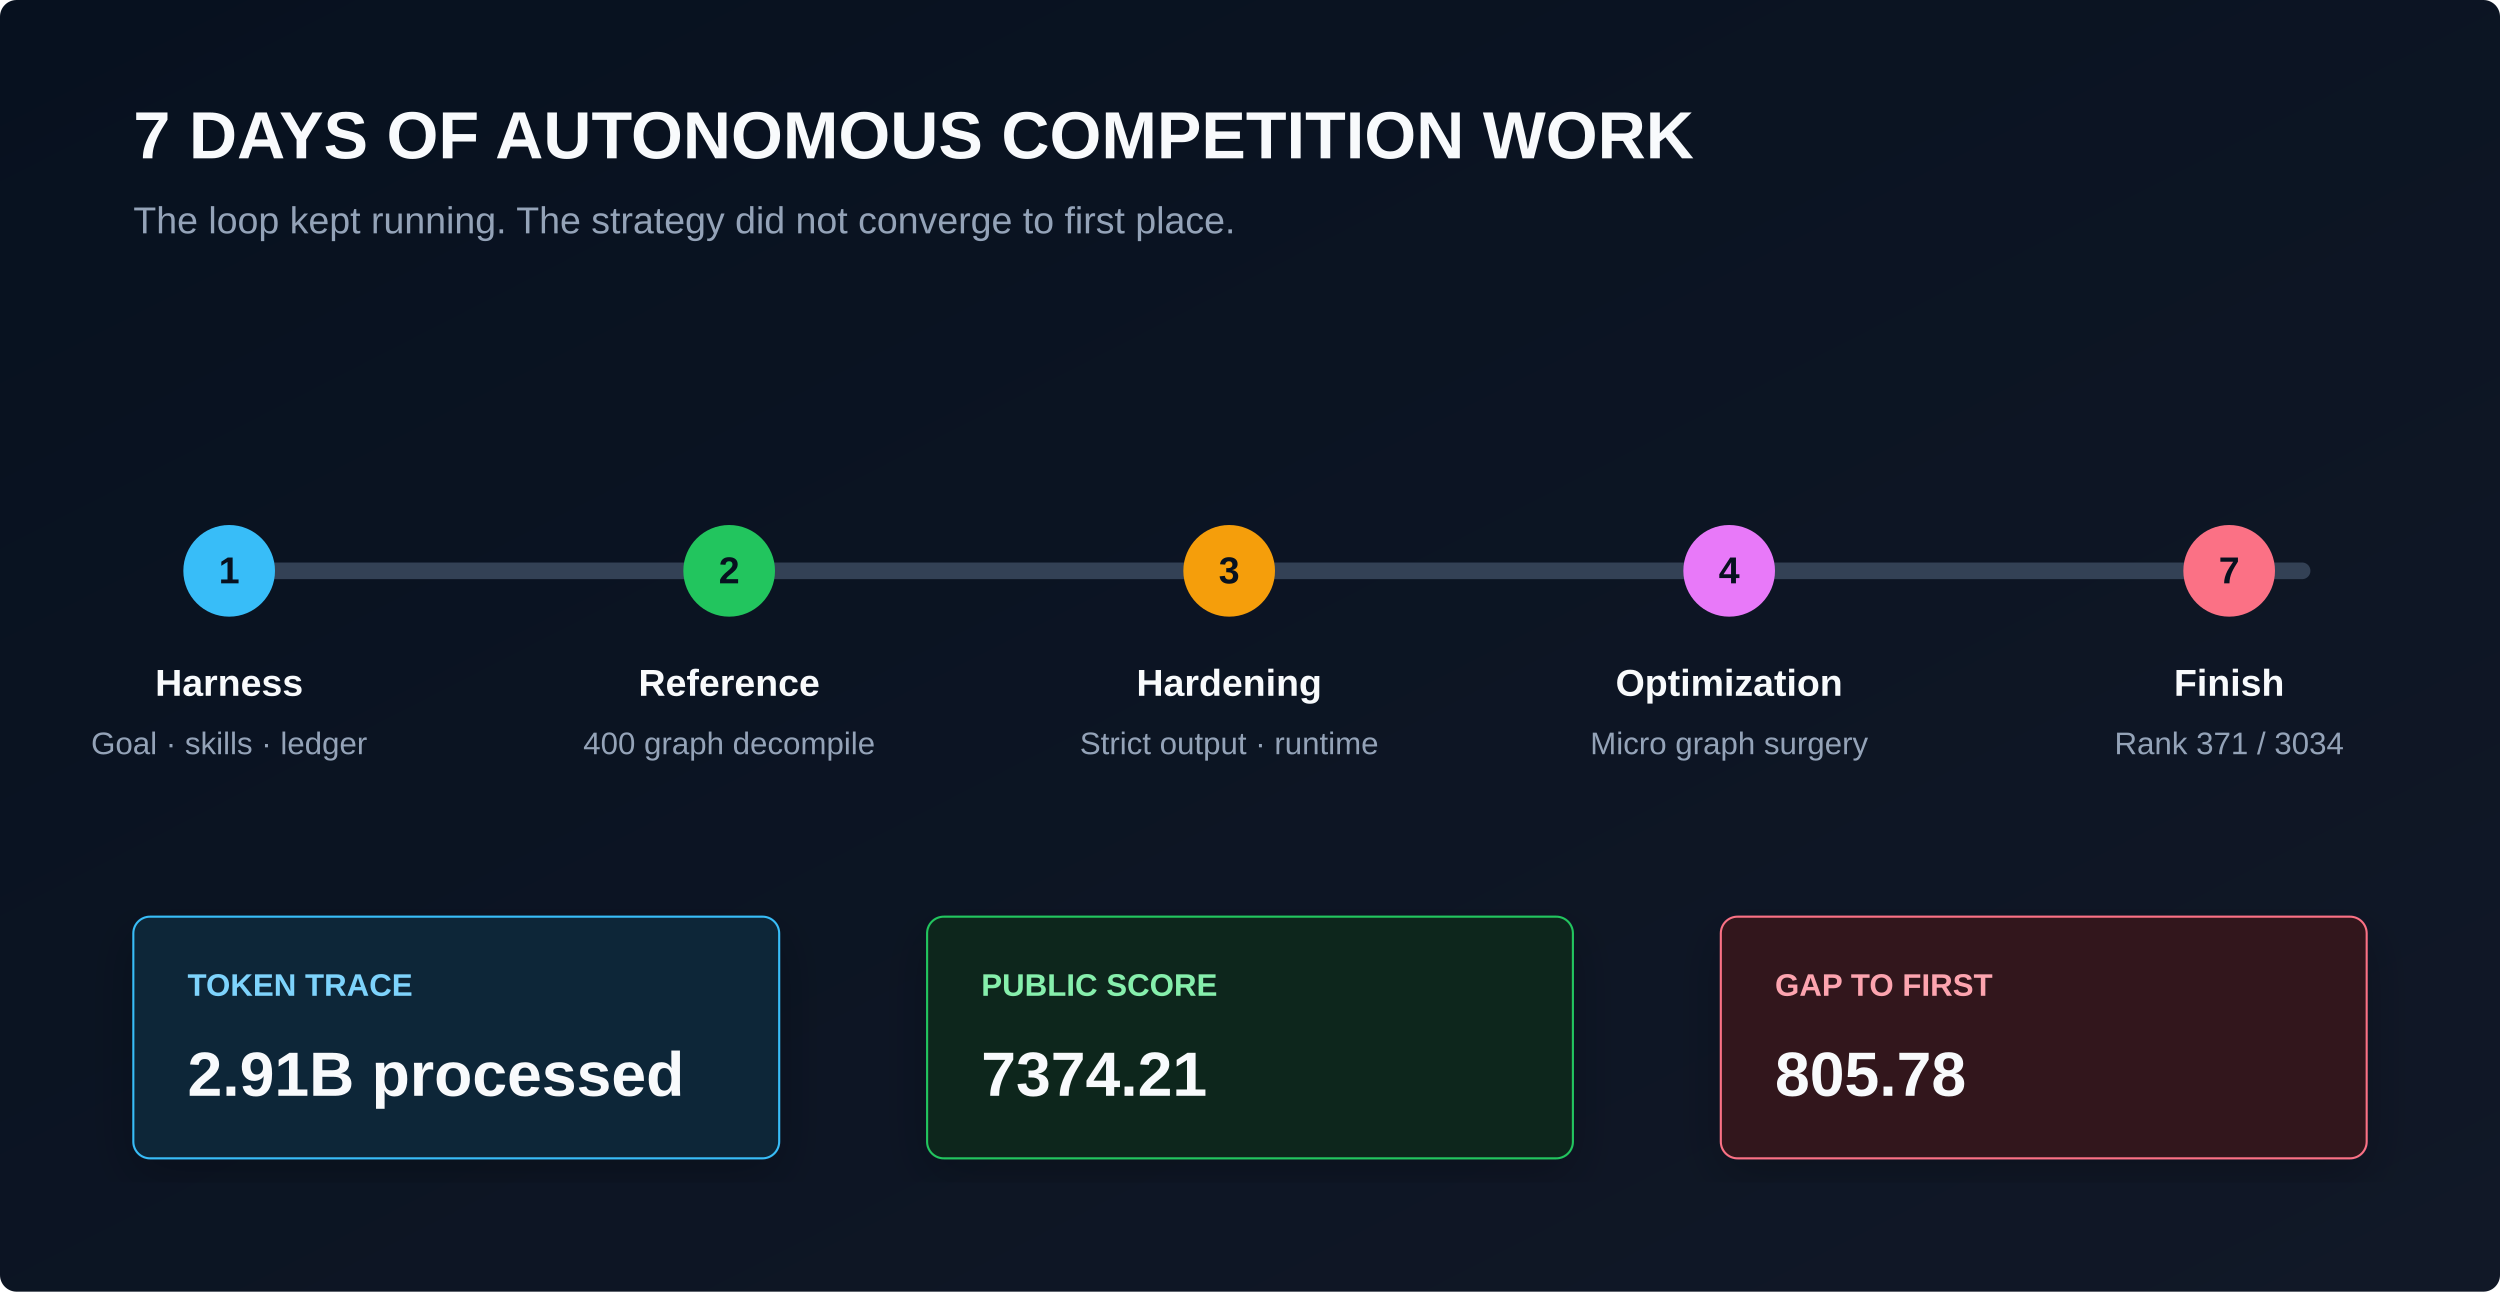
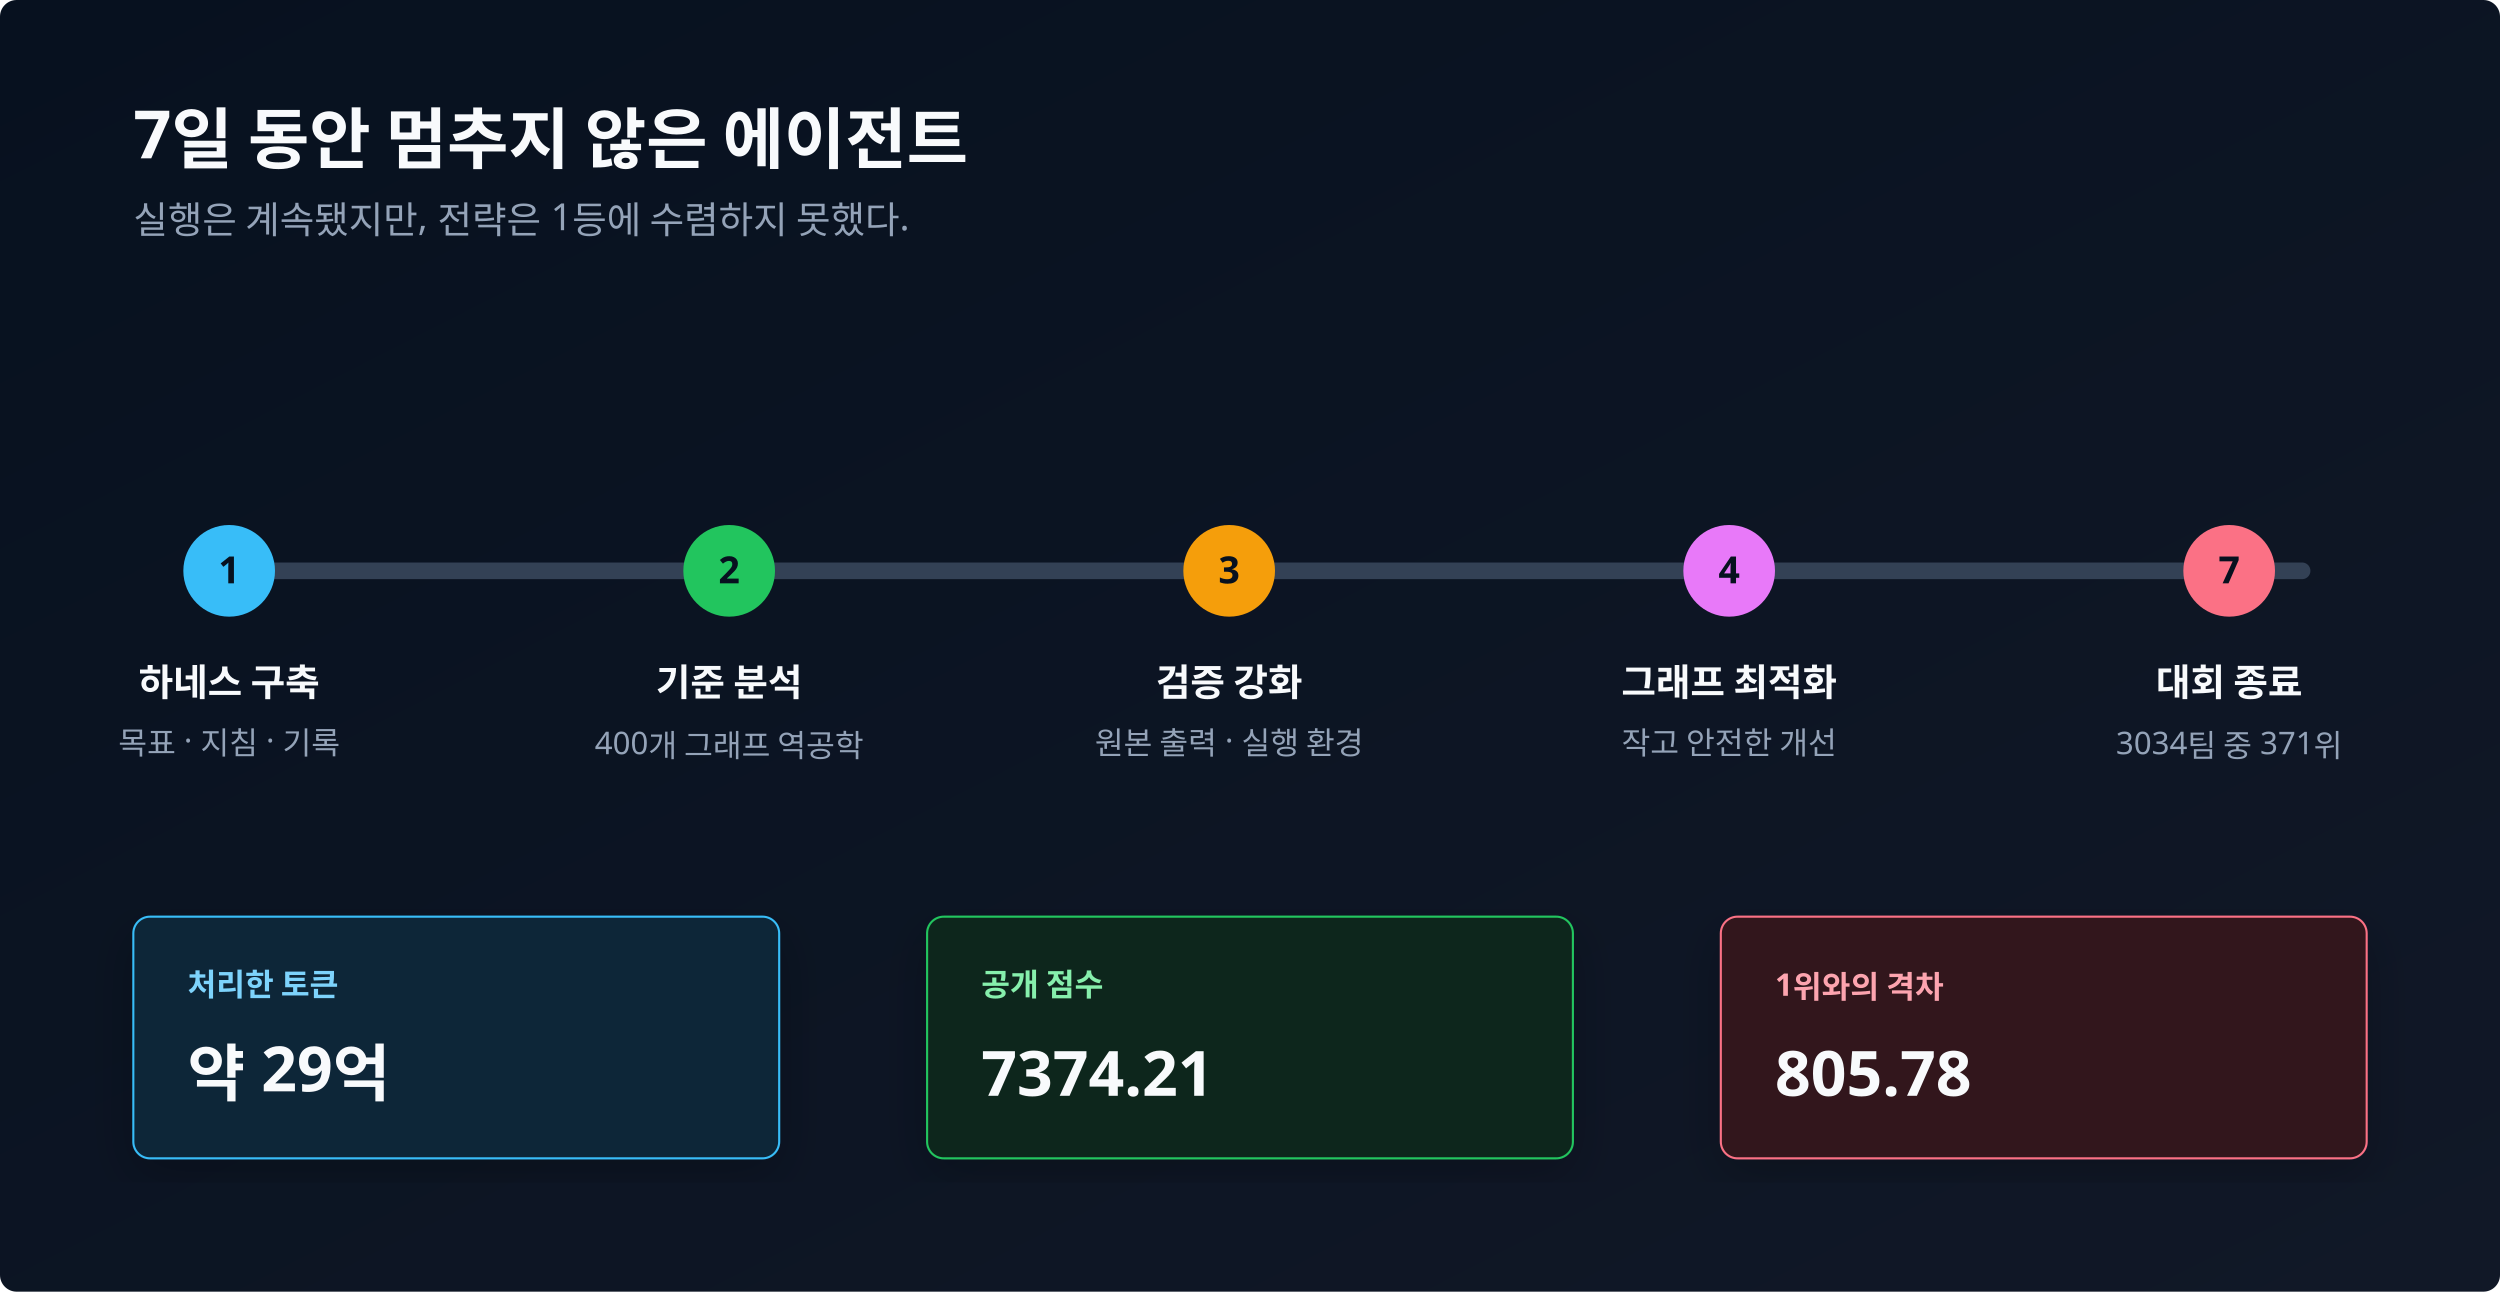
<svg xmlns="http://www.w3.org/2000/svg" width="1200" height="620" viewBox="0 0 1200 620" role="img" aria-labelledby="title desc">
  <defs>
    <linearGradient id="bg" x1="0" y1="0" x2="1" y2="1">
      <stop stop-color="#07111f" />
      <stop offset="1" stop-color="#111827" />
    </linearGradient>
    <filter id="shadow">
      <feDropShadow dx="0" dy="8" stdDeviation="12" flood-opacity=".22" />
    </filter>
  </defs>
  <rect width="1200" height="620" rx="8" fill="url(#bg)" />
-   <text x="64" y="76" fill="#f8fafc" font-family="Arial, sans-serif" font-size="32" font-weight="700">7 DAYS OF AUTONOMOUS COMPETITION WORK</text>
-   <text x="64" y="112" fill="#94a3b8" font-family="Arial, sans-serif" font-size="18">The loop kept running. The strategy did not converge to first place.</text>
+   <text x="64" y="76" fill="#f8fafc" font-family="Pretendard, Apple SD Gothic Neo, sans-serif" font-size="32" font-weight="700">7일 동안 멈추지 않은 에이전트</text>
+   <text x="64" y="112" fill="#94a3b8" font-family="Pretendard, Apple SD Gothic Neo, sans-serif" font-size="18">실행은 계속됐지만, 전략은 1등에 수렴하지 못했다.</text>
  <line x1="95" y1="274" x2="1105" y2="274" stroke="#334155" stroke-width="8" stroke-linecap="round" />
-   <g font-family="Arial, sans-serif">
+   <g font-family="Pretendard, Apple SD Gothic Neo, sans-serif">
    <g transform="translate(110 0)">
      <circle cy="274" r="22" fill="#38bdf8" />
      <text x="0" y="280" text-anchor="middle" fill="#07111f" font-size="18" font-weight="700">1</text>
-       <text x="0" y="334" text-anchor="middle" fill="#f8fafc" font-size="18" font-weight="700">Harness</text>
-       <text x="0" y="362" text-anchor="middle" fill="#94a3b8" font-size="15">Goal · skills · ledger</text>
+       <text x="0" y="334" text-anchor="middle" fill="#f8fafc" font-size="18" font-weight="700">하네스 구축</text>
+       <text x="0" y="362" text-anchor="middle" fill="#94a3b8" font-size="15">목표 · 지침 · 기록</text>
    </g>
    <g transform="translate(350 0)">
      <circle cy="274" r="22" fill="#22c55e" />
      <text x="0" y="280" text-anchor="middle" fill="#07111f" font-size="18" font-weight="700">2</text>
-       <text x="0" y="334" text-anchor="middle" fill="#f8fafc" font-size="18" font-weight="700">Reference</text>
-       <text x="0" y="362" text-anchor="middle" fill="#94a3b8" font-size="15">400 graph decompile</text>
+       <text x="0" y="334" text-anchor="middle" fill="#f8fafc" font-size="18" font-weight="700">기준 분석</text>
+       <text x="0" y="362" text-anchor="middle" fill="#94a3b8" font-size="15">400개 그래프 역공학</text>
    </g>
    <g transform="translate(590 0)">
      <circle cy="274" r="22" fill="#f59e0b" />
      <text x="0" y="280" text-anchor="middle" fill="#07111f" font-size="18" font-weight="700">3</text>
-       <text x="0" y="334" text-anchor="middle" fill="#f8fafc" font-size="18" font-weight="700">Hardening</text>
-       <text x="0" y="362" text-anchor="middle" fill="#94a3b8" font-size="15">Strict output · runtime</text>
+       <text x="0" y="334" text-anchor="middle" fill="#f8fafc" font-size="18" font-weight="700">검증 강화</text>
+       <text x="0" y="362" text-anchor="middle" fill="#94a3b8" font-size="15">원본 출력 · 실행 환경</text>
    </g>
    <g transform="translate(830 0)">
      <circle cy="274" r="22" fill="#e879f9" />
      <text x="0" y="280" text-anchor="middle" fill="#07111f" font-size="18" font-weight="700">4</text>
-       <text x="0" y="334" text-anchor="middle" fill="#f8fafc" font-size="18" font-weight="700">Optimization</text>
-       <text x="0" y="362" text-anchor="middle" fill="#94a3b8" font-size="15">Micro graph surgery</text>
+       <text x="0" y="334" text-anchor="middle" fill="#f8fafc" font-size="18" font-weight="700">그래프 최적화</text>
+       <text x="0" y="362" text-anchor="middle" fill="#94a3b8" font-size="15">작고 안전한 개선</text>
    </g>
    <g transform="translate(1070 0)">
      <circle cy="274" r="22" fill="#fb7185" />
      <text x="0" y="280" text-anchor="middle" fill="#07111f" font-size="18" font-weight="700">7</text>
-       <text x="0" y="334" text-anchor="middle" fill="#f8fafc" font-size="18" font-weight="700">Finish</text>
-       <text x="0" y="362" text-anchor="middle" fill="#94a3b8" font-size="15">Rank 371 / 3034</text>
+       <text x="0" y="334" text-anchor="middle" fill="#f8fafc" font-size="18" font-weight="700">대회 종료</text>
+       <text x="0" y="362" text-anchor="middle" fill="#94a3b8" font-size="15">3034팀 중 371위</text>
    </g>
  </g>
-   <g filter="url(#shadow)" font-family="Arial, sans-serif">
+   <g filter="url(#shadow)" font-family="Pretendard, Apple SD Gothic Neo, sans-serif">
    <rect x="64" y="440" width="310" height="116" rx="8" fill="#0f2638" stroke="#38bdf8" />
-     <text x="90" y="478" fill="#7dd3fc" font-size="15" font-weight="700">TOKEN TRACE</text>
-     <text x="90" y="526" fill="#f8fafc" font-size="30" font-weight="700">2.91B processed</text>
+     <text x="90" y="478" fill="#7dd3fc" font-size="15" font-weight="700">처리한 토큰</text>
+     <text x="90" y="526" fill="#f8fafc" font-size="30" font-weight="700">약 29억</text>
    <rect x="445" y="440" width="310" height="116" rx="8" fill="#10281d" stroke="#22c55e" />
-     <text x="471" y="478" fill="#86efac" font-size="15" font-weight="700">PUBLIC SCORE</text>
+     <text x="471" y="478" fill="#86efac" font-size="15" font-weight="700">공개 점수</text>
    <text x="471" y="526" fill="#f8fafc" font-size="30" font-weight="700">7374.21</text>
    <rect x="826" y="440" width="310" height="116" rx="8" fill="#30171c" stroke="#fb7185" />
-     <text x="852" y="478" fill="#fda4af" font-size="15" font-weight="700">GAP TO FIRST</text>
+     <text x="852" y="478" fill="#fda4af" font-size="15" font-weight="700">1위와의 격차</text>
    <text x="852" y="526" fill="#f8fafc" font-size="30" font-weight="700">805.78</text>
  </g>
</svg>
